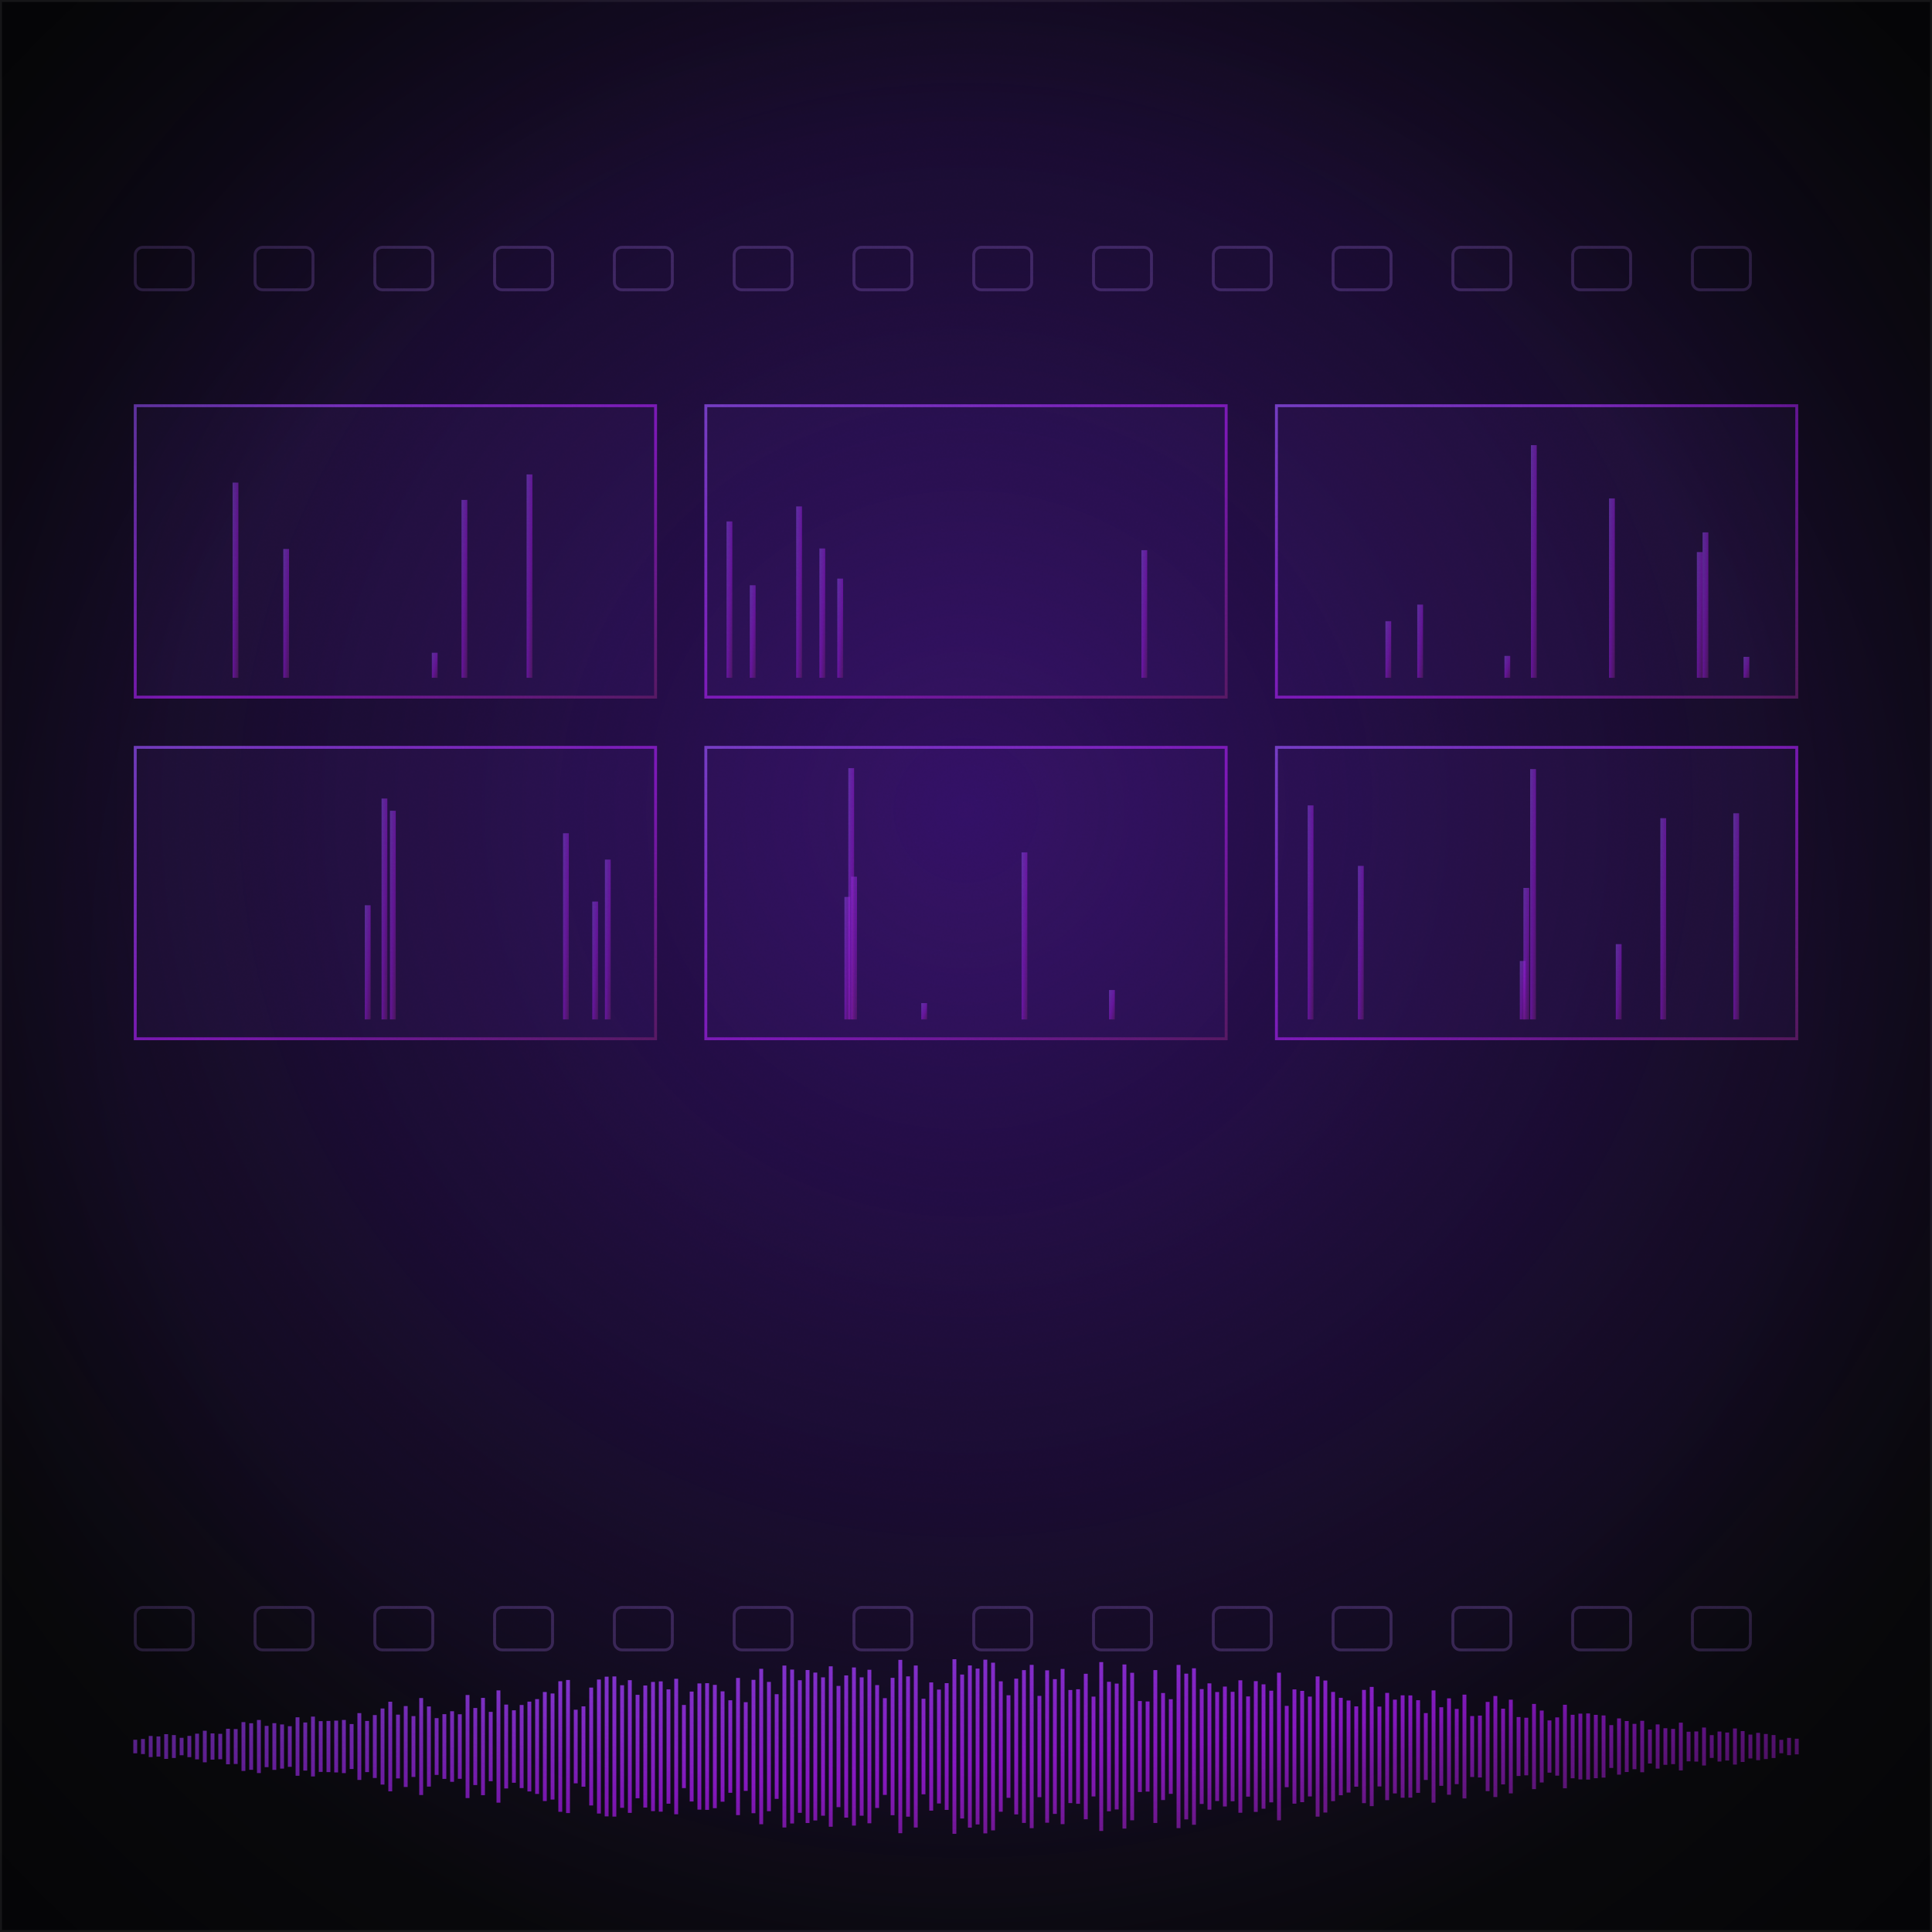
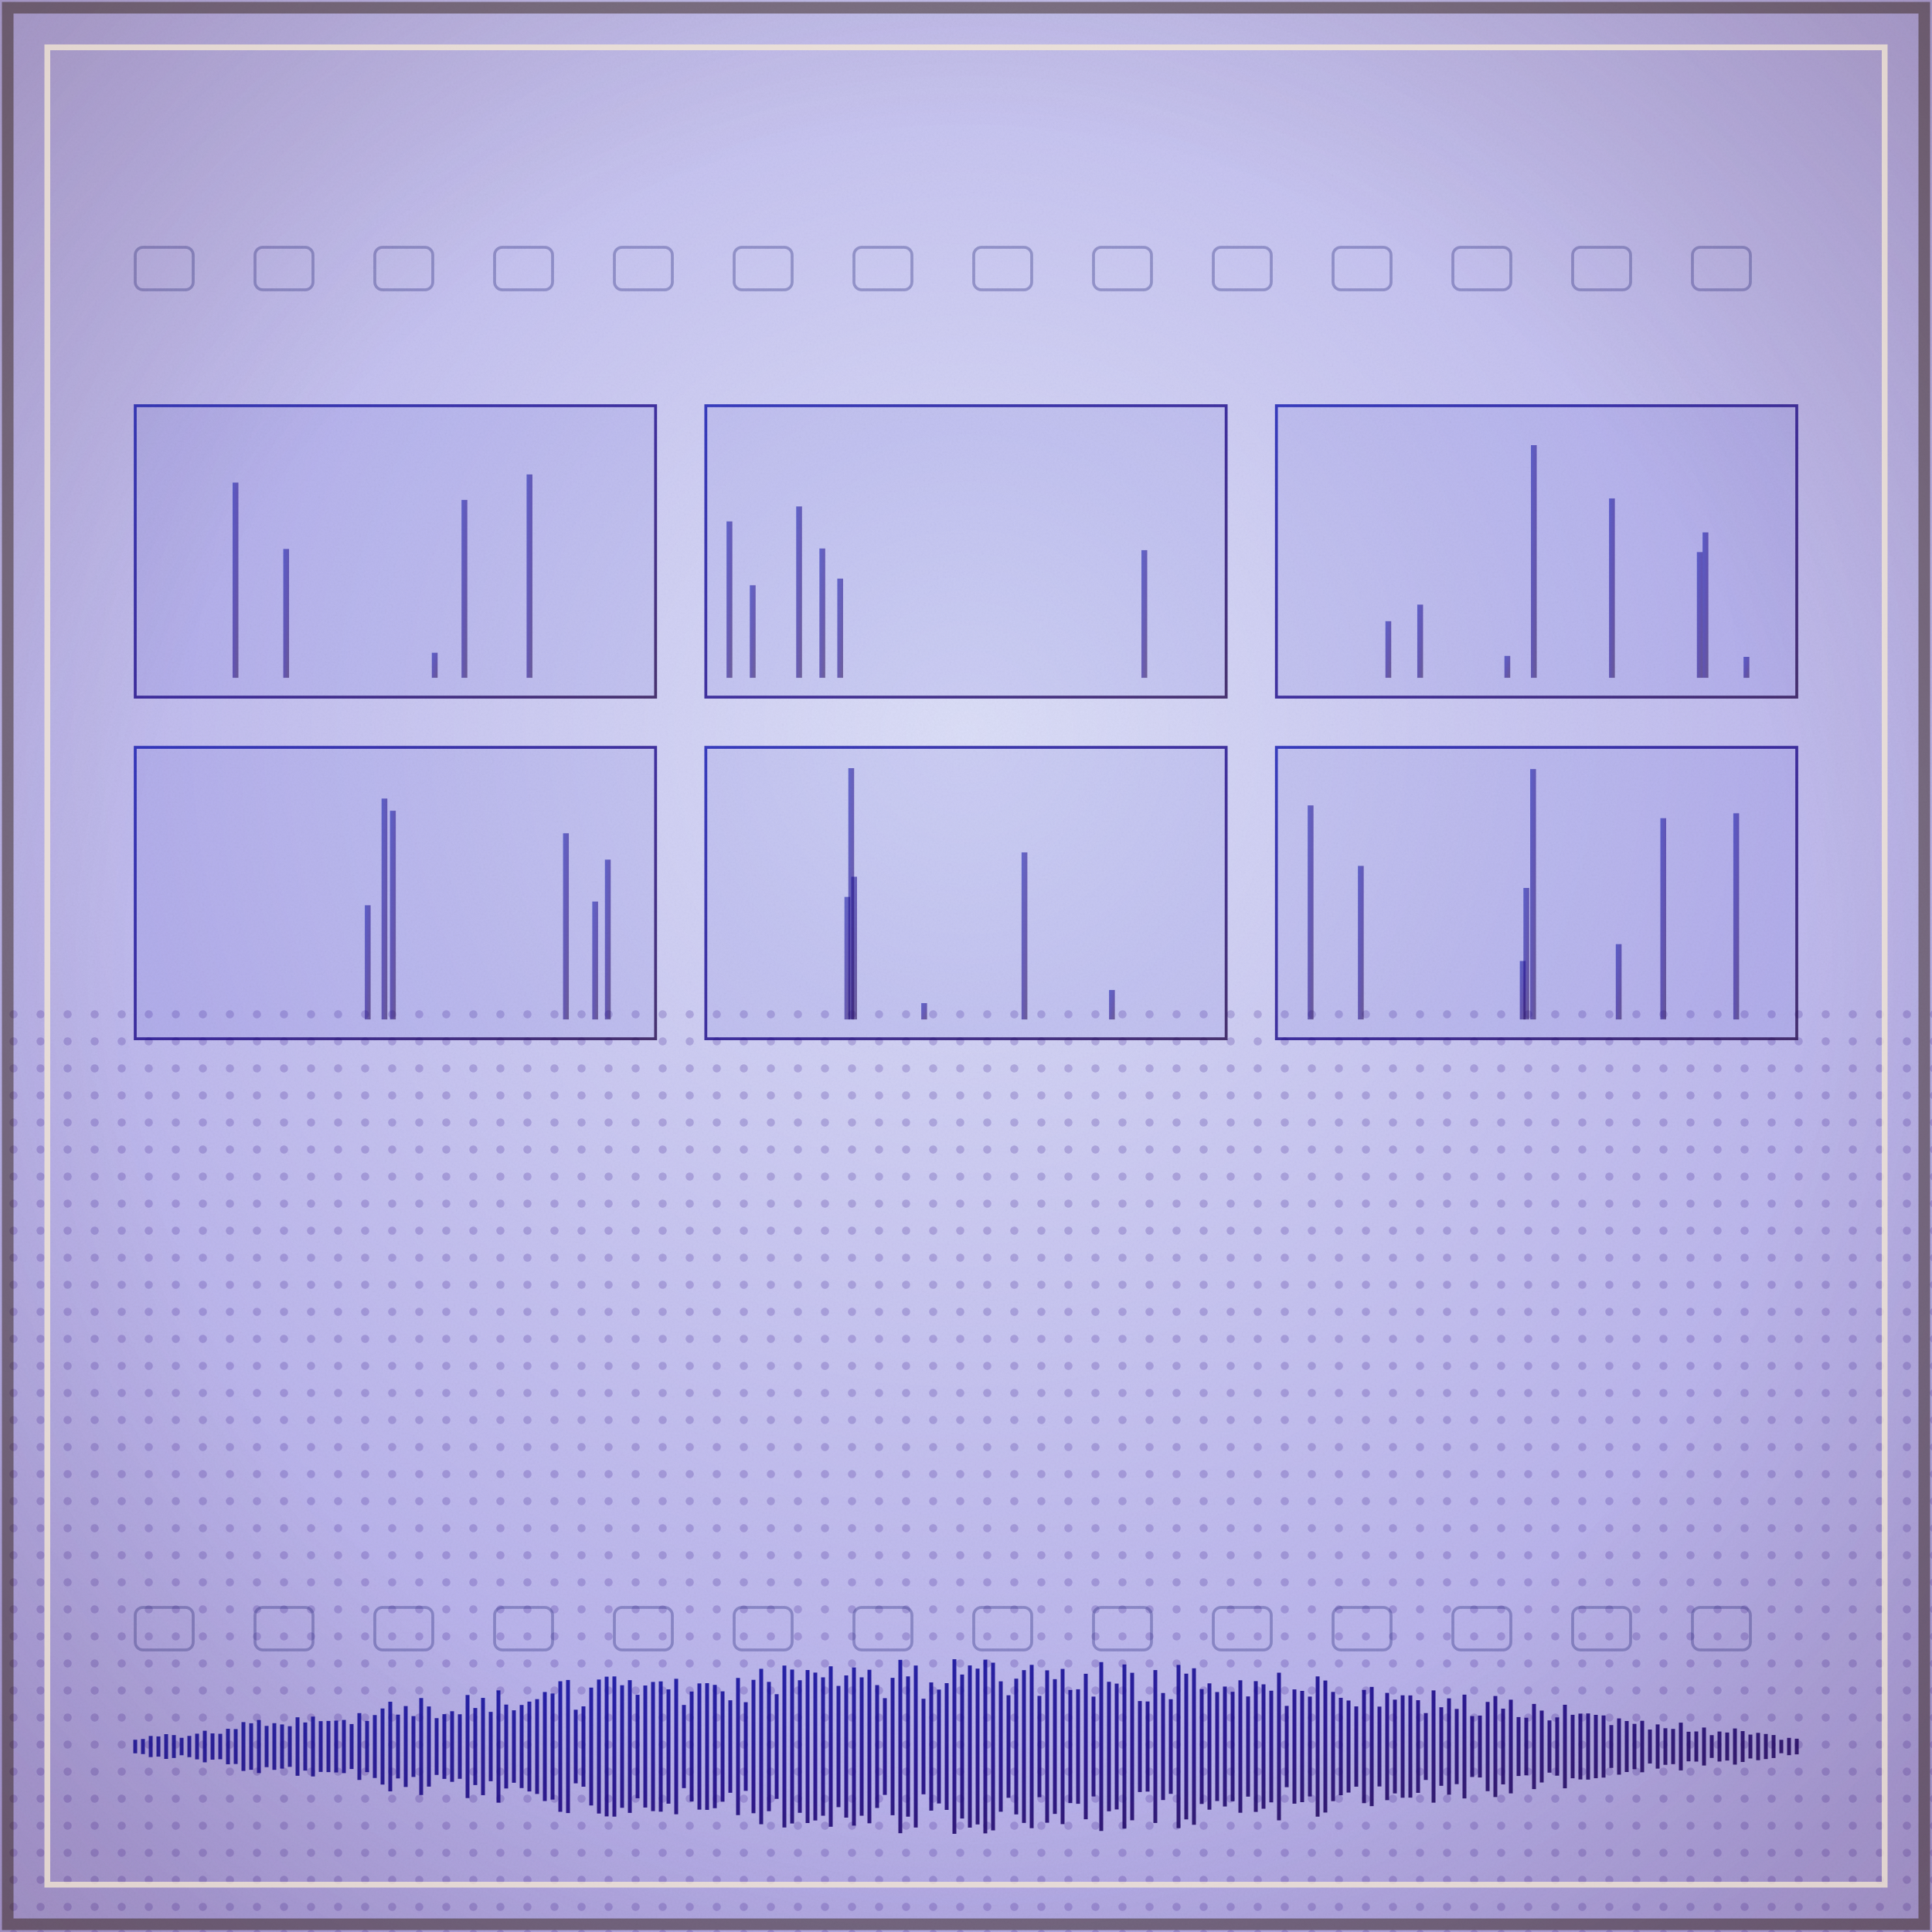
<svg xmlns="http://www.w3.org/2000/svg" viewBox="0 0 1000 1000" width="1000" height="1000" role="img" aria-label="Abstract generated cover artwork">
  <defs>
    <linearGradient id="g-1581" x1="0" y1="0" x2="1" y2="1">
-       <stop offset="0" stop-color="hsla(264.98 72% 58% / 1)" />
-       <stop offset=".55" stop-color="hsla(278.98 78% 46% / 1)" />
-       <stop offset="1" stop-color="hsla(294.98 60% 26% / 1)" />
+       <stop offset="0" stop-color="hsla(237.59 82% 38% / 1)" />
+       <stop offset=".55" stop-color="hsla(249.59 88% 28% / 1)" />
+       <stop offset="1" stop-color="hsla(263.59 74% 18% / 1)" />
    </linearGradient>
-     <radialGradient id="glow-1581" cx=".5" cy=".42" r=".62">
-       <stop offset="0" stop-color="hsla(264.98 90% 52% / 0.34)" />
-       <stop offset="1" stop-color="hsla(264.98 90% 52% / 0)" />
+     <radialGradient id="glow-1581" cx=".5" cy=".38" r=".72">
+       <stop offset="0" stop-color="hsla(231.59 70% 91% / 0.95)" />
+       <stop offset="1" stop-color="hsla(247.59 58% 76% / 0.95)" />
    </radialGradient>
+     <pattern id="dot-1581" width="14" height="14" patternUnits="userSpaceOnUse">
+       <circle cx="7" cy="7" r="2.1" fill="hsla(255.59 70% 34% / 1)" />
+     </pattern>
    <radialGradient id="vig-1581" cx=".5" cy=".5" r=".78">
-       <stop offset=".55" stop-color="#000" stop-opacity="0" />
-       <stop offset="1" stop-color="#000" stop-opacity=".72" />
+       <stop offset=".55" stop-color="#5A2A10" stop-opacity="0" />
+       <stop offset="1" stop-color="#5A2A10" stop-opacity=".22" />
    </radialGradient>
    <filter id="grain-1581" x="0" y="0" width="100%" height="100%">
      <feTurbulence type="fractalNoise" baseFrequency=".9" numOctaves="3" seed="81" result="n" />
      <feColorMatrix in="n" type="saturate" values="0" />
    </filter>
    <filter id="soft-1581" x="-20%" y="-20%" width="140%" height="140%">
      <feGaussianBlur stdDeviation="14" />
    </filter>
  </defs>
-   <rect width="1000" height="1000" fill="#0B0B0F" />
+   <rect width="1000" height="1000" fill="#F6EAD4" />
  <rect width="1000" height="1000" fill="url(#glow-1581)" />
-   <rect x="70" y="210" width="269.33" height="150.83" fill="hsla(264.98 60% 50% / 0.1)" stroke="url(#g-1581)" stroke-width="1.5" opacity=".8" />
+   <rect y="520" width="1000" height="480" fill="url(#dot-1581)" opacity=".22" />
+   <rect x="70" y="210" width="269.33" height="150.83" fill="hsla(237.59 60% 50% / 0.12)" stroke="url(#g-1581)" stroke-width="1.5" opacity=".8" />
  <rect x="120.39" y="249.79" width="3" height="101.04" fill="url(#g-1581)" opacity=".55" />
  <rect x="238.88" y="258.75" width="3" height="92.07" fill="url(#g-1581)" opacity=".55" />
  <rect x="223.51" y="337.86" width="3" height="12.96" fill="url(#g-1581)" opacity=".55" />
  <rect x="146.62" y="284.15" width="3" height="66.67" fill="url(#g-1581)" opacity=".55" />
  <rect x="272.57" y="245.56" width="3" height="105.27" fill="url(#g-1581)" opacity=".55" />
-   <rect x="365.33" y="210" width="269.33" height="150.83" fill="hsla(264.98 60% 50% / 0.1)" stroke="url(#g-1581)" stroke-width="1.5" opacity=".8" />
+   <rect x="365.33" y="210" width="269.33" height="150.83" fill="hsla(237.59 60% 50% / 0.12)" stroke="url(#g-1581)" stroke-width="1.5" opacity=".8" />
  <rect x="412.11" y="262.13" width="3" height="88.7" fill="url(#g-1581)" opacity=".55" />
  <rect x="376.06" y="269.89" width="3" height="80.94" fill="url(#g-1581)" opacity=".55" />
  <rect x="388.1" y="302.93" width="3" height="47.9" fill="url(#g-1581)" opacity=".55" />
  <rect x="590.8" y="284.77" width="3" height="66.06" fill="url(#g-1581)" opacity=".55" />
  <rect x="424.13" y="283.89" width="3" height="66.93" fill="url(#g-1581)" opacity=".55" />
  <rect x="433.38" y="299.48" width="3" height="51.35" fill="url(#g-1581)" opacity=".55" />
-   <rect x="660.67" y="210" width="269.33" height="150.83" fill="hsla(264.98 60% 50% / 0.1)" stroke="url(#g-1581)" stroke-width="1.5" opacity=".8" />
+   <rect x="660.67" y="210" width="269.33" height="150.83" fill="hsla(237.59 60% 50% / 0.12)" stroke="url(#g-1581)" stroke-width="1.5" opacity=".8" />
  <rect x="792.41" y="230.41" width="3" height="120.42" fill="url(#g-1581)" opacity=".55" />
  <rect x="832.84" y="257.98" width="3" height="92.85" fill="url(#g-1581)" opacity=".55" />
  <rect x="902.46" y="339.98" width="3" height="10.85" fill="url(#g-1581)" opacity=".55" />
  <rect x="881.25" y="275.56" width="3" height="75.26" fill="url(#g-1581)" opacity=".55" />
  <rect x="733.57" y="312.94" width="3" height="37.89" fill="url(#g-1581)" opacity=".55" />
  <rect x="778.69" y="339.49" width="3" height="11.33" fill="url(#g-1581)" opacity=".55" />
  <rect x="878.3" y="285.76" width="3" height="65.07" fill="url(#g-1581)" opacity=".55" />
  <rect x="717.09" y="321.53" width="3" height="29.29" fill="url(#g-1581)" opacity=".55" />
-   <rect x="70" y="386.83" width="269.33" height="150.83" fill="hsla(264.98 60% 50% / 0.1)" stroke="url(#g-1581)" stroke-width="1.5" opacity=".8" />
+   <rect x="70" y="386.83" width="269.33" height="150.83" fill="hsla(237.59 60% 50% / 0.12)" stroke="url(#g-1581)" stroke-width="1.5" opacity=".8" />
  <rect x="197.49" y="413.32" width="3" height="114.33" fill="url(#g-1581)" opacity=".55" />
  <rect x="313.1" y="444.93" width="3" height="82.72" fill="url(#g-1581)" opacity=".55" />
  <rect x="306.56" y="466.64" width="3" height="61.02" fill="url(#g-1581)" opacity=".55" />
  <rect x="291.43" y="431.3" width="3" height="96.35" fill="url(#g-1581)" opacity=".55" />
  <rect x="188.83" y="468.56" width="3" height="59.09" fill="url(#g-1581)" opacity=".55" />
  <rect x="201.85" y="419.64" width="3" height="108.01" fill="url(#g-1581)" opacity=".55" />
-   <rect x="365.33" y="386.83" width="269.33" height="150.83" fill="hsla(264.98 60% 50% / 0.1)" stroke="url(#g-1581)" stroke-width="1.5" opacity=".8" />
+   <rect x="365.33" y="386.83" width="269.33" height="150.83" fill="hsla(237.59 60% 50% / 0.12)" stroke="url(#g-1581)" stroke-width="1.5" opacity=".8" />
  <rect x="437.08" y="464.25" width="3" height="63.4" fill="url(#g-1581)" opacity=".55" />
  <rect x="440.59" y="453.78" width="3" height="73.87" fill="url(#g-1581)" opacity=".55" />
  <rect x="528.76" y="441.19" width="3" height="86.47" fill="url(#g-1581)" opacity=".55" />
  <rect x="439.09" y="397.59" width="3" height="130.06" fill="url(#g-1581)" opacity=".55" />
  <rect x="476.84" y="519.21" width="3" height="8.44" fill="url(#g-1581)" opacity=".55" />
  <rect x="574.04" y="512.43" width="3" height="15.23" fill="url(#g-1581)" opacity=".55" />
-   <rect x="660.67" y="386.83" width="269.33" height="150.83" fill="hsla(264.98 60% 50% / 0.1)" stroke="url(#g-1581)" stroke-width="1.5" opacity=".8" />
+   <rect x="660.67" y="386.83" width="269.33" height="150.83" fill="hsla(237.59 60% 50% / 0.12)" stroke="url(#g-1581)" stroke-width="1.5" opacity=".8" />
  <rect x="676.86" y="416.87" width="3" height="110.79" fill="url(#g-1581)" opacity=".55" />
  <rect x="702.86" y="448.18" width="3" height="79.47" fill="url(#g-1581)" opacity=".55" />
  <rect x="836.33" y="488.68" width="3" height="38.97" fill="url(#g-1581)" opacity=".55" />
  <rect x="788.52" y="459.59" width="3" height="68.07" fill="url(#g-1581)" opacity=".55" />
  <rect x="859.4" y="423.49" width="3" height="104.16" fill="url(#g-1581)" opacity=".55" />
  <rect x="792.02" y="398.07" width="3" height="129.58" fill="url(#g-1581)" opacity=".55" />
  <rect x="786.65" y="497.4" width="3" height="30.25" fill="url(#g-1581)" opacity=".55" />
  <rect x="897.16" y="420.95" width="3" height="106.71" fill="url(#g-1581)" opacity=".55" />
-   <rect x="70" y="128" width="30" height="22" rx="4" fill="none" stroke="hsla(264.98 50% 60% / 0.3)" stroke-width="1.5" />
-   <rect x="132" y="128" width="30" height="22" rx="4" fill="none" stroke="hsla(264.98 50% 60% / 0.3)" stroke-width="1.5" />
-   <rect x="194" y="128" width="30" height="22" rx="4" fill="none" stroke="hsla(264.98 50% 60% / 0.3)" stroke-width="1.5" />
-   <rect x="256" y="128" width="30" height="22" rx="4" fill="none" stroke="hsla(264.98 50% 60% / 0.3)" stroke-width="1.5" />
-   <rect x="318" y="128" width="30" height="22" rx="4" fill="none" stroke="hsla(264.98 50% 60% / 0.3)" stroke-width="1.5" />
-   <rect x="380" y="128" width="30" height="22" rx="4" fill="none" stroke="hsla(264.98 50% 60% / 0.3)" stroke-width="1.5" />
-   <rect x="442" y="128" width="30" height="22" rx="4" fill="none" stroke="hsla(264.98 50% 60% / 0.3)" stroke-width="1.5" />
-   <rect x="504" y="128" width="30" height="22" rx="4" fill="none" stroke="hsla(264.98 50% 60% / 0.3)" stroke-width="1.5" />
-   <rect x="566" y="128" width="30" height="22" rx="4" fill="none" stroke="hsla(264.98 50% 60% / 0.3)" stroke-width="1.5" />
-   <rect x="628" y="128" width="30" height="22" rx="4" fill="none" stroke="hsla(264.98 50% 60% / 0.3)" stroke-width="1.5" />
-   <rect x="690" y="128" width="30" height="22" rx="4" fill="none" stroke="hsla(264.98 50% 60% / 0.3)" stroke-width="1.5" />
-   <rect x="752" y="128" width="30" height="22" rx="4" fill="none" stroke="hsla(264.98 50% 60% / 0.3)" stroke-width="1.5" />
-   <rect x="814" y="128" width="30" height="22" rx="4" fill="none" stroke="hsla(264.98 50% 60% / 0.3)" stroke-width="1.5" />
-   <rect x="876" y="128" width="30" height="22" rx="4" fill="none" stroke="hsla(264.98 50% 60% / 0.3)" stroke-width="1.5" />
-   <rect x="70" y="832" width="30" height="22" rx="4" fill="none" stroke="hsla(264.98 50% 60% / 0.3)" stroke-width="1.5" />
-   <rect x="132" y="832" width="30" height="22" rx="4" fill="none" stroke="hsla(264.98 50% 60% / 0.3)" stroke-width="1.5" />
-   <rect x="194" y="832" width="30" height="22" rx="4" fill="none" stroke="hsla(264.98 50% 60% / 0.3)" stroke-width="1.5" />
-   <rect x="256" y="832" width="30" height="22" rx="4" fill="none" stroke="hsla(264.98 50% 60% / 0.3)" stroke-width="1.5" />
-   <rect x="318" y="832" width="30" height="22" rx="4" fill="none" stroke="hsla(264.98 50% 60% / 0.3)" stroke-width="1.5" />
-   <rect x="380" y="832" width="30" height="22" rx="4" fill="none" stroke="hsla(264.98 50% 60% / 0.3)" stroke-width="1.5" />
-   <rect x="442" y="832" width="30" height="22" rx="4" fill="none" stroke="hsla(264.98 50% 60% / 0.3)" stroke-width="1.5" />
-   <rect x="504" y="832" width="30" height="22" rx="4" fill="none" stroke="hsla(264.98 50% 60% / 0.3)" stroke-width="1.5" />
-   <rect x="566" y="832" width="30" height="22" rx="4" fill="none" stroke="hsla(264.98 50% 60% / 0.3)" stroke-width="1.5" />
-   <rect x="628" y="832" width="30" height="22" rx="4" fill="none" stroke="hsla(264.98 50% 60% / 0.3)" stroke-width="1.5" />
-   <rect x="690" y="832" width="30" height="22" rx="4" fill="none" stroke="hsla(264.98 50% 60% / 0.3)" stroke-width="1.5" />
-   <rect x="752" y="832" width="30" height="22" rx="4" fill="none" stroke="hsla(264.98 50% 60% / 0.3)" stroke-width="1.5" />
-   <rect x="814" y="832" width="30" height="22" rx="4" fill="none" stroke="hsla(264.98 50% 60% / 0.3)" stroke-width="1.5" />
-   <rect x="876" y="832" width="30" height="22" rx="4" fill="none" stroke="hsla(264.98 50% 60% / 0.3)" stroke-width="1.5" />
+   <rect x="70" y="128" width="30" height="22" rx="4" fill="none" stroke="hsla(237.59 50% 34% / 0.35)" stroke-width="1.5" />
+   <rect x="132" y="128" width="30" height="22" rx="4" fill="none" stroke="hsla(237.59 50% 34% / 0.35)" stroke-width="1.5" />
+   <rect x="194" y="128" width="30" height="22" rx="4" fill="none" stroke="hsla(237.59 50% 34% / 0.35)" stroke-width="1.5" />
+   <rect x="256" y="128" width="30" height="22" rx="4" fill="none" stroke="hsla(237.59 50% 34% / 0.35)" stroke-width="1.5" />
+   <rect x="318" y="128" width="30" height="22" rx="4" fill="none" stroke="hsla(237.59 50% 34% / 0.35)" stroke-width="1.5" />
+   <rect x="380" y="128" width="30" height="22" rx="4" fill="none" stroke="hsla(237.59 50% 34% / 0.35)" stroke-width="1.5" />
+   <rect x="442" y="128" width="30" height="22" rx="4" fill="none" stroke="hsla(237.59 50% 34% / 0.35)" stroke-width="1.5" />
+   <rect x="504" y="128" width="30" height="22" rx="4" fill="none" stroke="hsla(237.59 50% 34% / 0.35)" stroke-width="1.5" />
+   <rect x="566" y="128" width="30" height="22" rx="4" fill="none" stroke="hsla(237.59 50% 34% / 0.35)" stroke-width="1.5" />
+   <rect x="628" y="128" width="30" height="22" rx="4" fill="none" stroke="hsla(237.59 50% 34% / 0.35)" stroke-width="1.5" />
+   <rect x="690" y="128" width="30" height="22" rx="4" fill="none" stroke="hsla(237.59 50% 34% / 0.35)" stroke-width="1.5" />
+   <rect x="752" y="128" width="30" height="22" rx="4" fill="none" stroke="hsla(237.59 50% 34% / 0.35)" stroke-width="1.5" />
+   <rect x="814" y="128" width="30" height="22" rx="4" fill="none" stroke="hsla(237.59 50% 34% / 0.35)" stroke-width="1.5" />
+   <rect x="876" y="128" width="30" height="22" rx="4" fill="none" stroke="hsla(237.59 50% 34% / 0.35)" stroke-width="1.5" />
+   <rect x="70" y="832" width="30" height="22" rx="4" fill="none" stroke="hsla(237.59 50% 34% / 0.35)" stroke-width="1.5" />
+   <rect x="132" y="832" width="30" height="22" rx="4" fill="none" stroke="hsla(237.59 50% 34% / 0.35)" stroke-width="1.5" />
+   <rect x="194" y="832" width="30" height="22" rx="4" fill="none" stroke="hsla(237.59 50% 34% / 0.35)" stroke-width="1.5" />
+   <rect x="256" y="832" width="30" height="22" rx="4" fill="none" stroke="hsla(237.59 50% 34% / 0.35)" stroke-width="1.5" />
+   <rect x="318" y="832" width="30" height="22" rx="4" fill="none" stroke="hsla(237.59 50% 34% / 0.35)" stroke-width="1.5" />
+   <rect x="380" y="832" width="30" height="22" rx="4" fill="none" stroke="hsla(237.59 50% 34% / 0.35)" stroke-width="1.5" />
+   <rect x="442" y="832" width="30" height="22" rx="4" fill="none" stroke="hsla(237.59 50% 34% / 0.35)" stroke-width="1.5" />
+   <rect x="504" y="832" width="30" height="22" rx="4" fill="none" stroke="hsla(237.59 50% 34% / 0.35)" stroke-width="1.5" />
+   <rect x="566" y="832" width="30" height="22" rx="4" fill="none" stroke="hsla(237.59 50% 34% / 0.35)" stroke-width="1.5" />
+   <rect x="628" y="832" width="30" height="22" rx="4" fill="none" stroke="hsla(237.59 50% 34% / 0.35)" stroke-width="1.5" />
+   <rect x="690" y="832" width="30" height="22" rx="4" fill="none" stroke="hsla(237.59 50% 34% / 0.35)" stroke-width="1.5" />
+   <rect x="752" y="832" width="30" height="22" rx="4" fill="none" stroke="hsla(237.59 50% 34% / 0.35)" stroke-width="1.5" />
+   <rect x="814" y="832" width="30" height="22" rx="4" fill="none" stroke="hsla(237.59 50% 34% / 0.35)" stroke-width="1.5" />
+   <rect x="876" y="832" width="30" height="22" rx="4" fill="none" stroke="hsla(237.59 50% 34% / 0.35)" stroke-width="1.5" />
  <path d="M70 900.49V907.51M74 900.1V907.9M78 898.53V909.47M82 898.77V909.23M86 897.6V910.4M90 898.07V909.93M94 899.48V908.52M98 898.5V909.5M102 897.35V910.65M106 895.83V912.17M110 897.21V910.79M114 897.42V910.58M118 894.81V913.19M122 894.96V913.04M126 891.36V916.64M130 891.95V916.05M134 890.26V917.74M138 893.32V914.68M142 891.91V916.09M146 892.57V915.43M150 893.48V914.52M154 888.87V919.13M158 891.55V916.45M162 888.51V919.49M166 890.86V917.14M170 890.75V917.25M174 890.59V917.41M178 890.24V917.76M182 892.36V915.64M186 886.71V921.29M190 890.75V917.25M194 887.71V920.29M198 884.31V923.69M202 880.81V927.19M206 887.49V920.51M210 883.06V924.94M214 888.25V919.75M218 878.9V929.1M222 883.26V924.74M226 889.3V918.7M230 887.25V920.75M234 885.73V922.27M238 887.3V920.7M242 877.32V930.68M246 884.06V923.94M250 878.82V929.18M254 886.06V921.94M258 874.94V933.06M262 882.29V925.71M266 885.25V922.75M270 882.49V925.51M274 880.75V927.25M278 879.46V928.54M282 875.78V932.22M286 876.55V931.45M290 870.21V937.79M294 869.56V938.44M298 884.95V923.05M302 883.21V924.79M306 873.49V934.51M310 869.32V938.68M314 867.84V940.16M318 867.72V940.28M322 872.28V935.72M326 869.66V938.34M330 877.23V930.77M334 872.42V935.58M338 870.57V937.43M342 870.28V937.72M346 874.42V933.58M350 868.94V939.06M354 882.48V925.52M358 875.55V932.45M362 871.34V936.66M366 871.22V936.78M370 872.09V935.91M374 875.44V932.56M378 880.06V927.94M382 868.5V939.5M386 881.05V926.95M390 869.48V938.52M394 863.78V944.22M398 870.54V937.46M402 876.91V931.09M406 862.1V945.9M410 864.17V943.83M414 869.69V938.31M418 864.4V943.6M422 865.73V942.27M426 868.19V939.81M430 862.48V945.52M434 872.63V935.37M438 867.2V940.8M442 863.07V944.93M446 868.19V939.81M450 864.27V943.73M454 872.2V935.8M458 878.96V929.04M462 868.44V939.56M466 859.13V948.87M470 867.7V940.3M474 862.08V945.92M478 879.27V928.73M482 870.82V937.18M486 874.53V933.47M490 871.2V936.8M494 858.82V949.18M498 866.74V941.26M502 862.03V945.97M506 863.67V944.33M510 859.04V948.96M514 860.6V947.4M518 870.25V937.75M522 877.46V930.54M526 868.87V939.13M530 864.46V943.54M534 861.73V946.27M538 877.79V930.21M542 864.56V943.44M546 869.13V938.87M550 863.83V944.17M554 874.73V933.27M558 874.36V933.64M562 866.34V941.66M566 878.16V929.84M570 860.3V947.7M574 870.49V937.51M578 871.43V936.57M582 861.53V946.47M586 865.83V942.17M590 880.46V927.54M594 880.68V927.32M598 864.43V943.57M602 876.3V931.7M606 879.51V928.49M610 861.76V946.24M614 866.28V941.72M618 863.5V944.5M622 874.27V933.73M626 871.31V936.69M630 875.79V932.21M634 872.97V935.03M638 875.68V932.32M642 869.72V938.28M646 878.07V929.93M650 870.16V937.84M654 871.81V936.19M658 875.1V932.9M662 865.79V942.21M666 882.96V925.04M670 874.43V933.57M674 875.2V932.8M678 878.16V929.84M682 867.71V940.29M686 869.83V938.17M690 875.74V932.26M694 878.78V929.22M698 880.18V927.82M702 883.22V924.78M706 874.69V933.31M710 873.14V934.86M714 883.33V924.67M718 876.24V931.76M722 879.73V928.27M726 877.49V930.51M730 877.54V930.46M734 880.03V927.97M738 886.69V921.31M742 874.95V933.05M746 883.67V924.33M750 879.06V928.94M754 884.53V923.47M758 877.14V930.86M762 888.23V919.77M766 887.98V920.02M770 880.91V927.09M774 877.85V930.15M778 884.41V923.59M782 879.75V928.25M786 888.75V919.25M790 889.09V918.91M794 881.95V926.05M798 885.39V922.61M802 890.48V917.52M806 888.92V919.08M810 882.38V925.62M814 887.57V920.43M818 886.97V921.03M822 886.88V921.12M826 887.6V920.4M830 887.91V920.09M834 892.91V915.09M838 889.44V918.56M842 890.8V917.2M846 892.26V915.74M850 890.68V917.32M854 895.21V912.79M858 892.56V915.44M862 894.53V913.47M866 894.88V913.12M870 891.64V916.36M874 896.34V911.66M878 896.2V911.8M882 894.17V913.83M886 898.1V909.9M890 896.23V911.77M894 896.75V911.25M898 894.65V913.35M902 896.01V911.99M906 897.82V910.18M910 896.92V911.08M914 897.51V910.49M918 898.05V909.95M922 900.53V907.47M926 899.52V908.48M930 899.95V908.05" stroke="url(#g-1581)" stroke-width="2" opacity=".9" />
  <rect width="1000" height="1000" fill="url(#vig-1581)" />
-   <rect width="1000" height="1000" filter="url(#grain-1581)" opacity=".055" style="mix-blend-mode:overlay" />
-   <rect x=".5" y=".5" width="999" height="999" fill="none" stroke="rgba(255,255,255,.07)" />
+   <rect width="1000" height="1000" filter="url(#grain-1581)" opacity=".07" style="mix-blend-mode:multiply" />
+   <rect x="4" y="4" width="992" height="992" fill="none" stroke="#2A1508" stroke-opacity=".45" stroke-width="6" />
+   <rect x="24.5" y="24.5" width="951" height="951" fill="none" stroke="#F6EAD4" stroke-opacity=".75" stroke-width="3" />
</svg>
